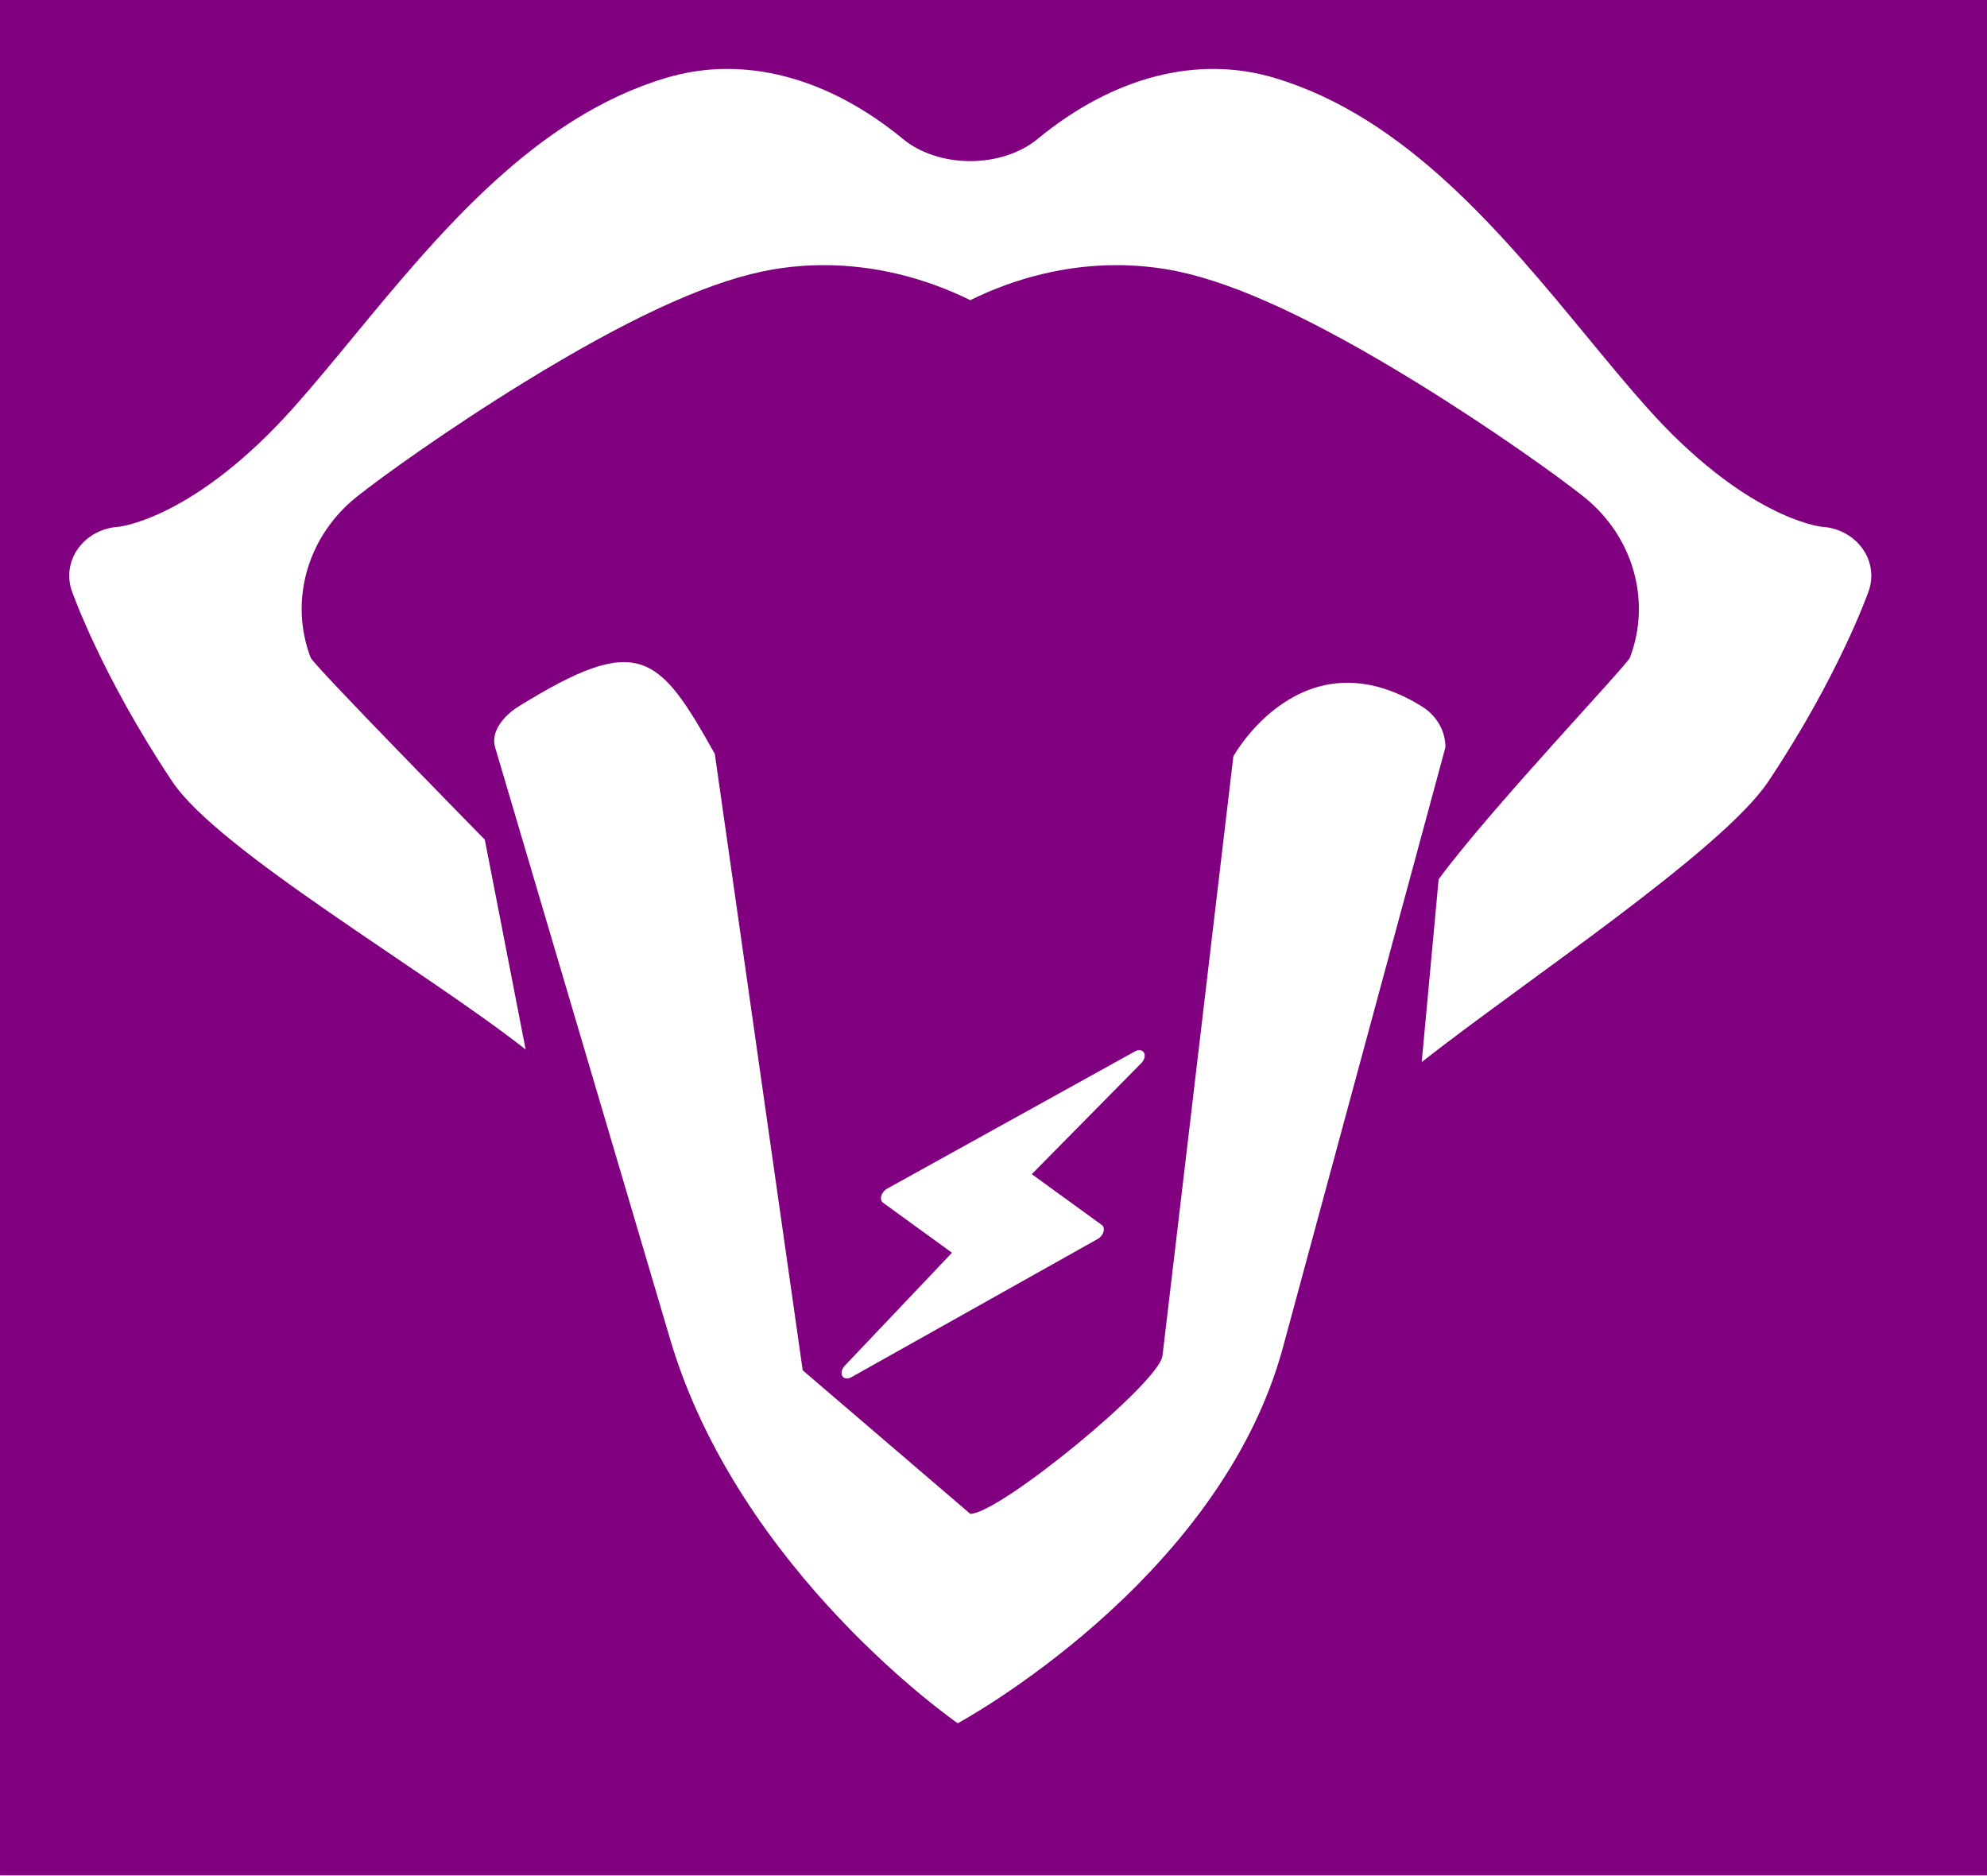
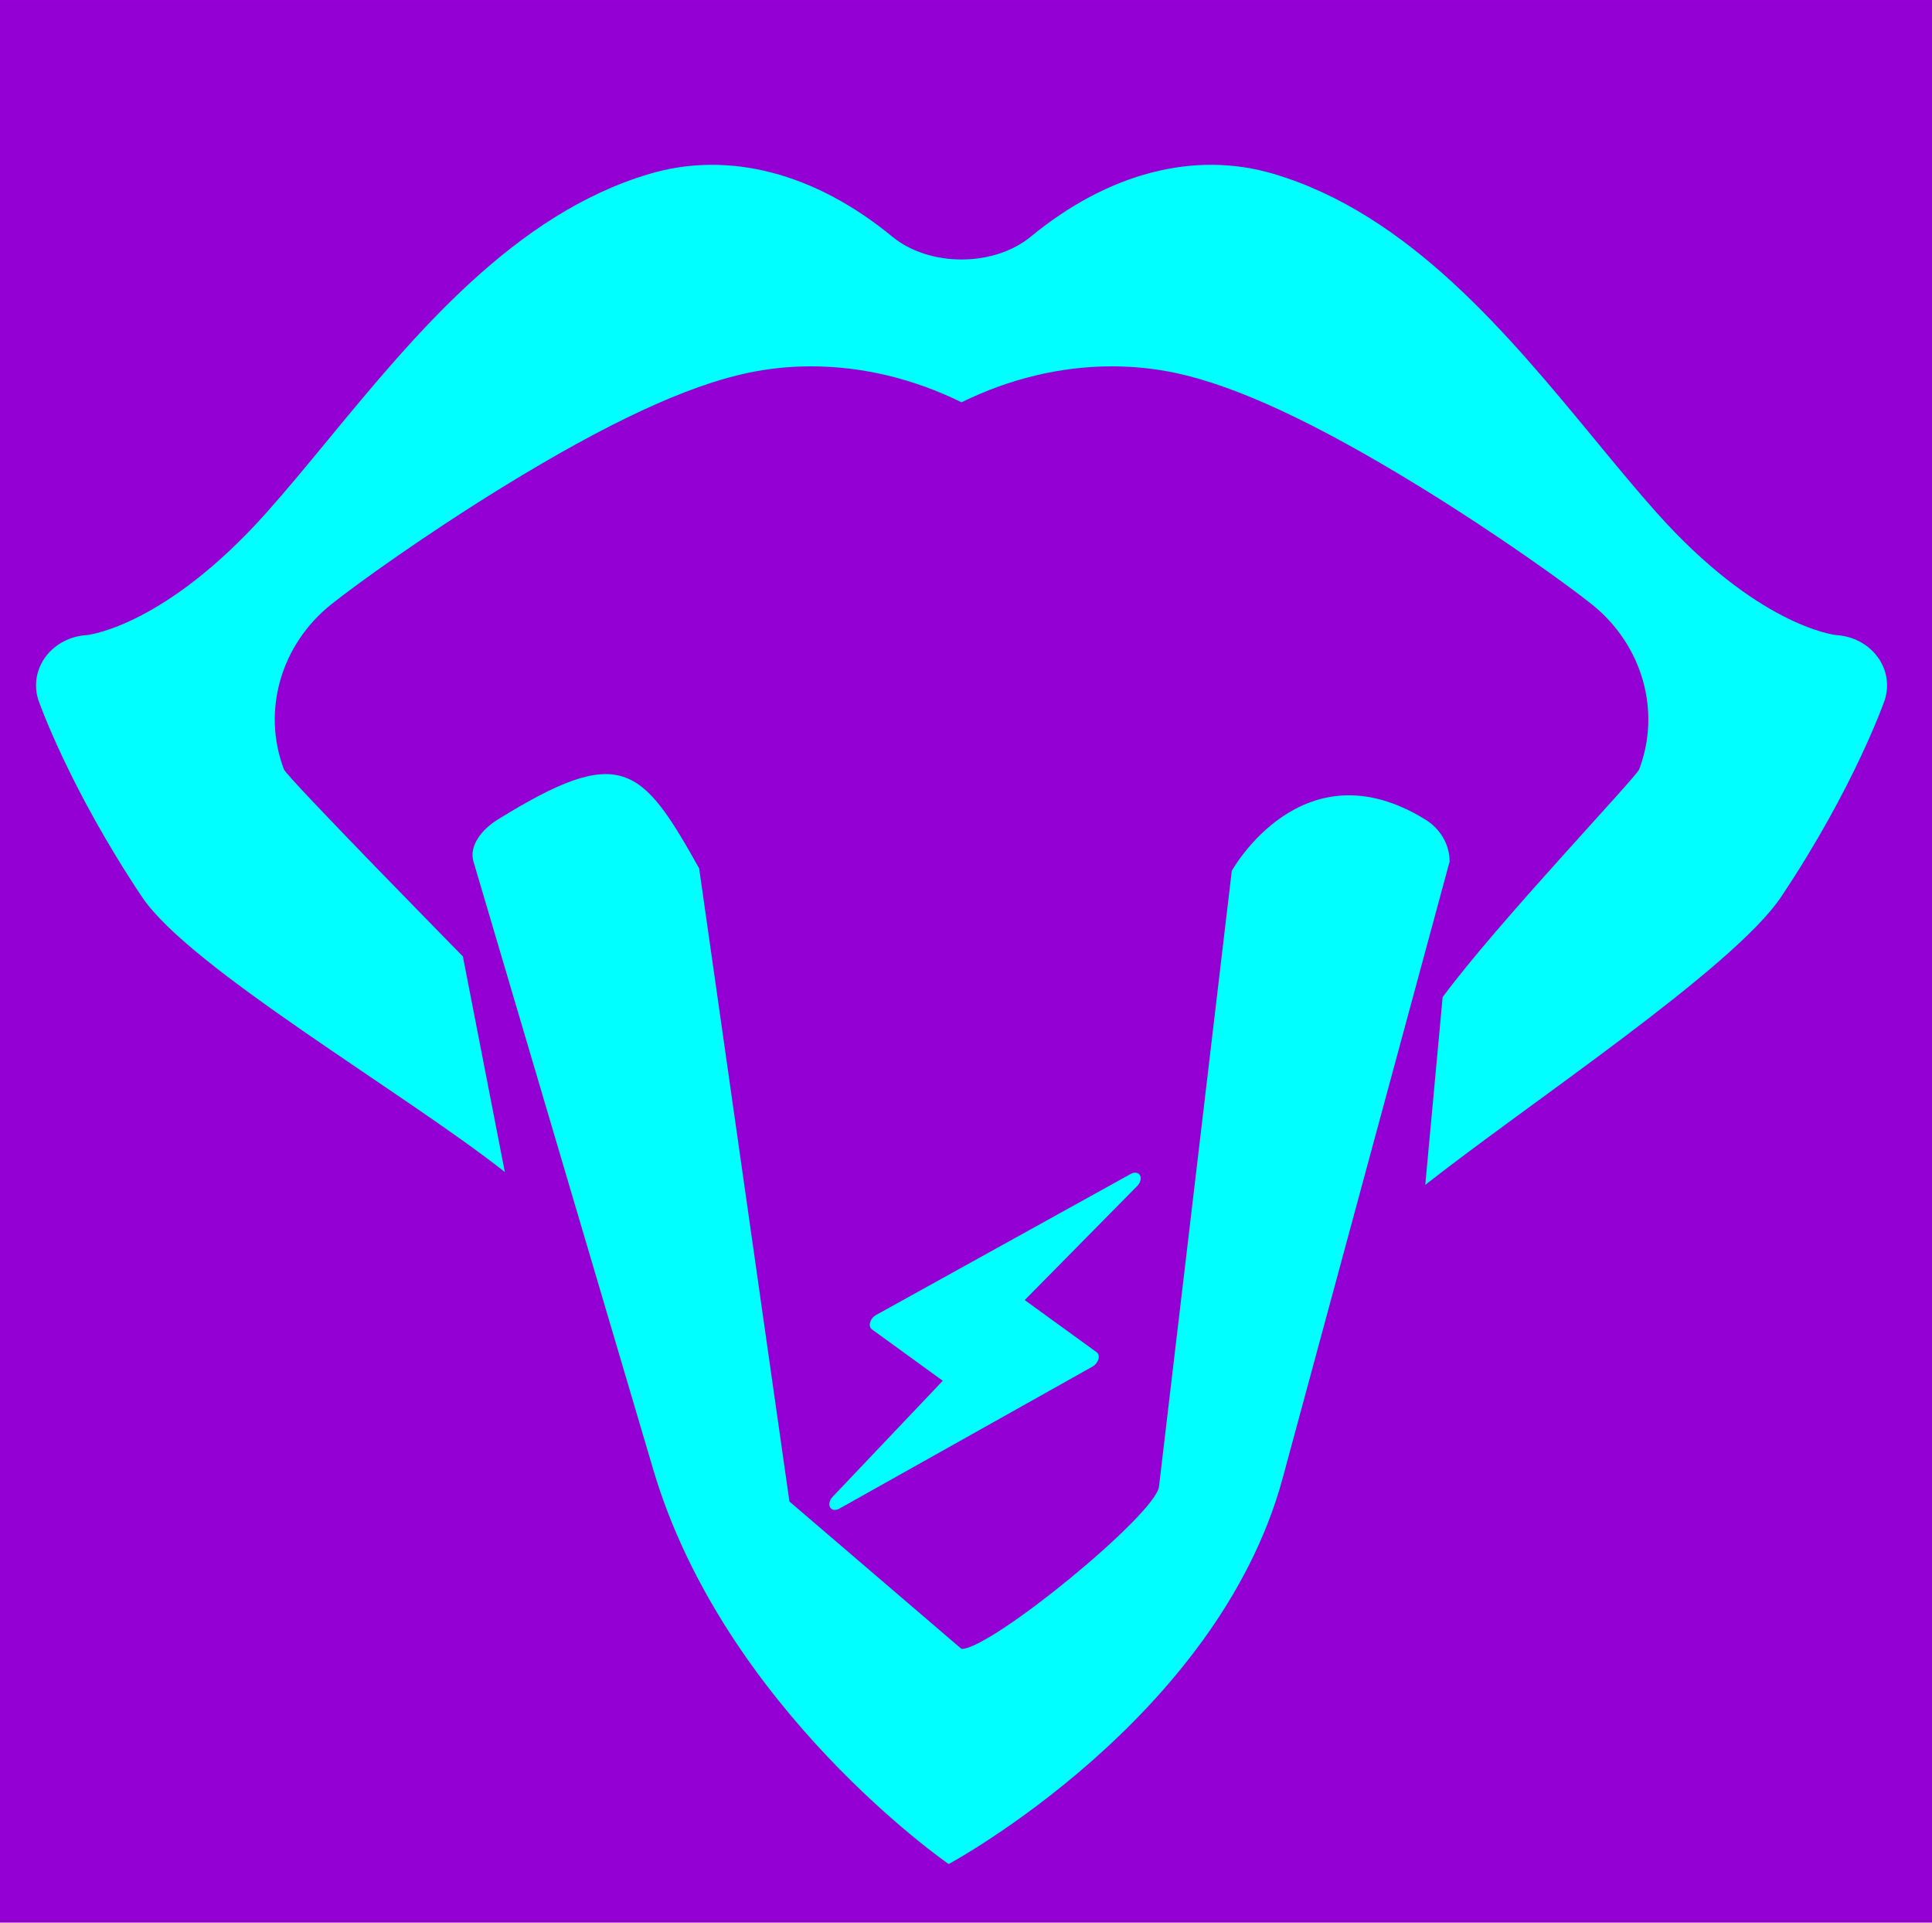
- <svg xmlns="http://www.w3.org/2000/svg" width="110.502mm" height="104.277mm" viewBox="0 0 110.502 104.277" version="1.1" id="svg59">
+ <svg xmlns="http://www.w3.org/2000/svg" width="104.602mm" height="104.077mm" viewBox="0 0 104.602 104.077" version="1.1" id="svg59">
  <defs id="defs53" />
-   <g id="layer1" transform="translate(-49.49176,-26.01752)">
-     <rect style="fill:#800080;stroke-width:0.253" id="rect235" width="110.502" height="104.277" x="49.492" y="26.018" />
-     <g transform="matrix(1.725975,0,0,1.531225,-86.42551,24.3159)" id="g7957" style="fill:#ffffff">
-       <g transform="matrix(0.1134075,0,0,0.1187394,80.97858,3.614461)" id="g111-1" style="fill:#ffffff">
-         <path style="fill:#ffffff" d="m 509.25,146.336 c -2.629,-3.719 -6.797,-6.039 -11.332,-6.316 -1.086,-0.133 -22.023,-3.125 -49.621,-36.406 C 442.82,97.008 437.219,89.695 431.285,81.949 407.125,50.414 379.742,14.672 342.332,2.707 320.477,-4.281 296.598,2.371 275.086,21.449 270.258,25.73 263.301,28.191 256,28.191 c -7.301,0 -14.258,-2.461 -19.086,-6.742 C 215.406,2.371 191.523,-4.281 169.668,2.707 132.262,14.672 104.875,50.414 80.715,81.949 74.781,89.695 69.18,97.008 63.703,103.613 c -27.602,33.285 -48.543,36.273 -49.625,36.406 -4.527,0.277 -8.699,2.594 -11.328,6.312 -2.695,3.816 -3.461,8.672 -2.066,13.133 0.078,0.25 8.375,25.902 28.629,58.516 13.141,21.152 72.017,57.866 100.361,81.898 l -11.602,-64.178 c 0,0 -48.65,-53.317 -49.482,-55.657 -6.168,-17.402 -0.906,-37.164 13.086,-49.184 6.934,-5.957 26.012,-20.75 47.699,-35.102 28.574,-18.906 50.633,-29.957 67.438,-33.785 5.727,-1.305 11.645,-1.965 17.602,-1.965 14.105,0 28.348,3.684 41.586,10.707 13.242,-7.023 27.48,-10.707 41.59,-10.707 5.957,0 11.879,0.664 17.602,1.965 16.805,3.832 38.863,14.883 67.434,33.785 21.691,14.352 40.77,29.145 47.703,35.102 13.992,12.023 19.254,31.781 13.09,49.168 -0.836,2.352 -39.43,45.989 -54.348,67.794 l -4.806,55.902 c 28.34,-24.031 85.287,-64.59 98.427,-85.743 20.254,-32.613 28.551,-58.266 28.629,-58.516 1.391,-4.461 0.625,-9.316 -2.07,-13.129 z M 14.117,140.016 C 14.324,140 14.434,140 14.441,140 c -0.109,0.004 -0.215,0.012 -0.324,0.016 z m 483.445,-0.012 c 0.004,0 0.113,-0.004 0.316,0.016 -0.105,-0.008 -0.211,-0.012 -0.316,-0.016 z" id="path62-2" />
-         <path style="fill:#ffffff" d="M 384.324,194.969 C 350.25,172.254 330.746,210.231 330.746,210.231 L 310.615,393.553 C 309.706,401.829 264.285,441.891 256,441.891 v 0 l -47.607,-43.902 v 0 L 183.423,209.481 c -15.965,-30.732 -21.67,-37.227 -55.744,-14.512 -4.176,2.781 -8.001,7.671 -6.68,12.48 l 49.723,181.016 c 19.609,71.388 81.724,117.468 81.724,117.468 0,0 74.319,-43.076 92.391,-114.932 L 391.004,207.449 C 391,202.434 388.496,197.75 384.324,194.969 Z" id="path66-1" />
+   <g id="layer1" transform="translate(-49.49176,-26.21752)">
+     <rect style="fill:#9400d3;fill-opacity:1;stroke-width:0.246" id="rect235" width="104.602" height="104.077" x="49.492" y="26.218" />
+     <g transform="matrix(1.725975,0,0,1.531225,-88.32505,29.60454)" id="g7957" style="fill:#00ffff;fill-opacity:1">
+       <g transform="matrix(0.1134075,0,0,0.1187394,80.97858,3.614461)" id="g111-1" style="fill:#00ffff;fill-opacity:1">
+         <path style="fill:#00ffff;fill-opacity:1" d="m 509.25,146.336 c -2.629,-3.719 -6.797,-6.039 -11.332,-6.316 -1.086,-0.133 -22.023,-3.125 -49.621,-36.406 C 442.82,97.008 437.219,89.695 431.285,81.949 407.125,50.414 379.742,14.672 342.332,2.707 320.477,-4.281 296.598,2.371 275.086,21.449 270.258,25.73 263.301,28.191 256,28.191 c -7.301,0 -14.258,-2.461 -19.086,-6.742 C 215.406,2.371 191.523,-4.281 169.668,2.707 132.262,14.672 104.875,50.414 80.715,81.949 74.781,89.695 69.18,97.008 63.703,103.613 c -27.602,33.285 -48.543,36.273 -49.625,36.406 -4.527,0.277 -8.699,2.594 -11.328,6.312 -2.695,3.816 -3.461,8.672 -2.066,13.133 0.078,0.25 8.375,25.902 28.629,58.516 13.141,21.152 72.017,57.866 100.361,81.898 l -11.602,-64.178 c 0,0 -48.65,-53.317 -49.482,-55.657 -6.168,-17.402 -0.906,-37.164 13.086,-49.184 6.934,-5.957 26.012,-20.75 47.699,-35.102 28.574,-18.906 50.633,-29.957 67.438,-33.785 5.727,-1.305 11.645,-1.965 17.602,-1.965 14.105,0 28.348,3.684 41.586,10.707 13.242,-7.023 27.48,-10.707 41.59,-10.707 5.957,0 11.879,0.664 17.602,1.965 16.805,3.832 38.863,14.883 67.434,33.785 21.691,14.352 40.77,29.145 47.703,35.102 13.992,12.023 19.254,31.781 13.09,49.168 -0.836,2.352 -39.43,45.989 -54.348,67.794 l -4.806,55.902 c 28.34,-24.031 85.287,-64.59 98.427,-85.743 20.254,-32.613 28.551,-58.266 28.629,-58.516 1.391,-4.461 0.625,-9.316 -2.07,-13.129 z M 14.117,140.016 C 14.324,140 14.434,140 14.441,140 c -0.109,0.004 -0.215,0.012 -0.324,0.016 z m 483.445,-0.012 c 0.004,0 0.113,-0.004 0.316,0.016 -0.105,-0.008 -0.211,-0.012 -0.316,-0.016 z" id="path62-2" />
+         <path style="fill:#00ffff;fill-opacity:1" d="M 384.324,194.969 C 350.25,172.254 330.746,210.231 330.746,210.231 L 310.615,393.553 C 309.706,401.829 264.285,441.891 256,441.891 v 0 l -47.607,-43.902 v 0 L 183.423,209.481 c -15.965,-30.732 -21.67,-37.227 -55.744,-14.512 -4.176,2.781 -8.001,7.671 -6.68,12.48 l 49.723,181.016 c 19.609,71.388 81.724,117.468 81.724,117.468 0,0 74.319,-43.076 92.391,-114.932 L 391.004,207.449 C 391,202.434 388.496,197.75 384.324,194.969 Z" id="path66-1" />
      </g>
-       <path style="fill:#ffffff;stroke-width:0.067" d="m 114.303,45.848 a 0.222,0.321 32.932 0 0 -0.054,-0.254 l -2.256,-1.844 3.534,-4.039 a 0.223,0.322 32.932 0 0 -0.195,-0.429 l -7.992,4.989 a 0.222,0.321 32.932 0 0 -0.14,0.515 l 2.222,1.817 -3.46,4.109 a 0.223,0.323 32.932 0 0 0.203,0.42 l 7.946,-5.025 a 0.222,0.321 32.932 0 0 0.191,-0.259 z" id="path7915" />
+       <path style="fill:#00ffff;fill-opacity:1;stroke-width:0.067" d="m 114.303,45.848 a 0.222,0.321 32.932 0 0 -0.054,-0.254 l -2.256,-1.844 3.534,-4.039 a 0.223,0.322 32.932 0 0 -0.195,-0.429 l -7.992,4.989 a 0.222,0.321 32.932 0 0 -0.14,0.515 l 2.222,1.817 -3.46,4.109 a 0.223,0.323 32.932 0 0 0.203,0.42 l 7.946,-5.025 a 0.222,0.321 32.932 0 0 0.191,-0.259 z" id="path7915" />
    </g>
  </g>
</svg>
